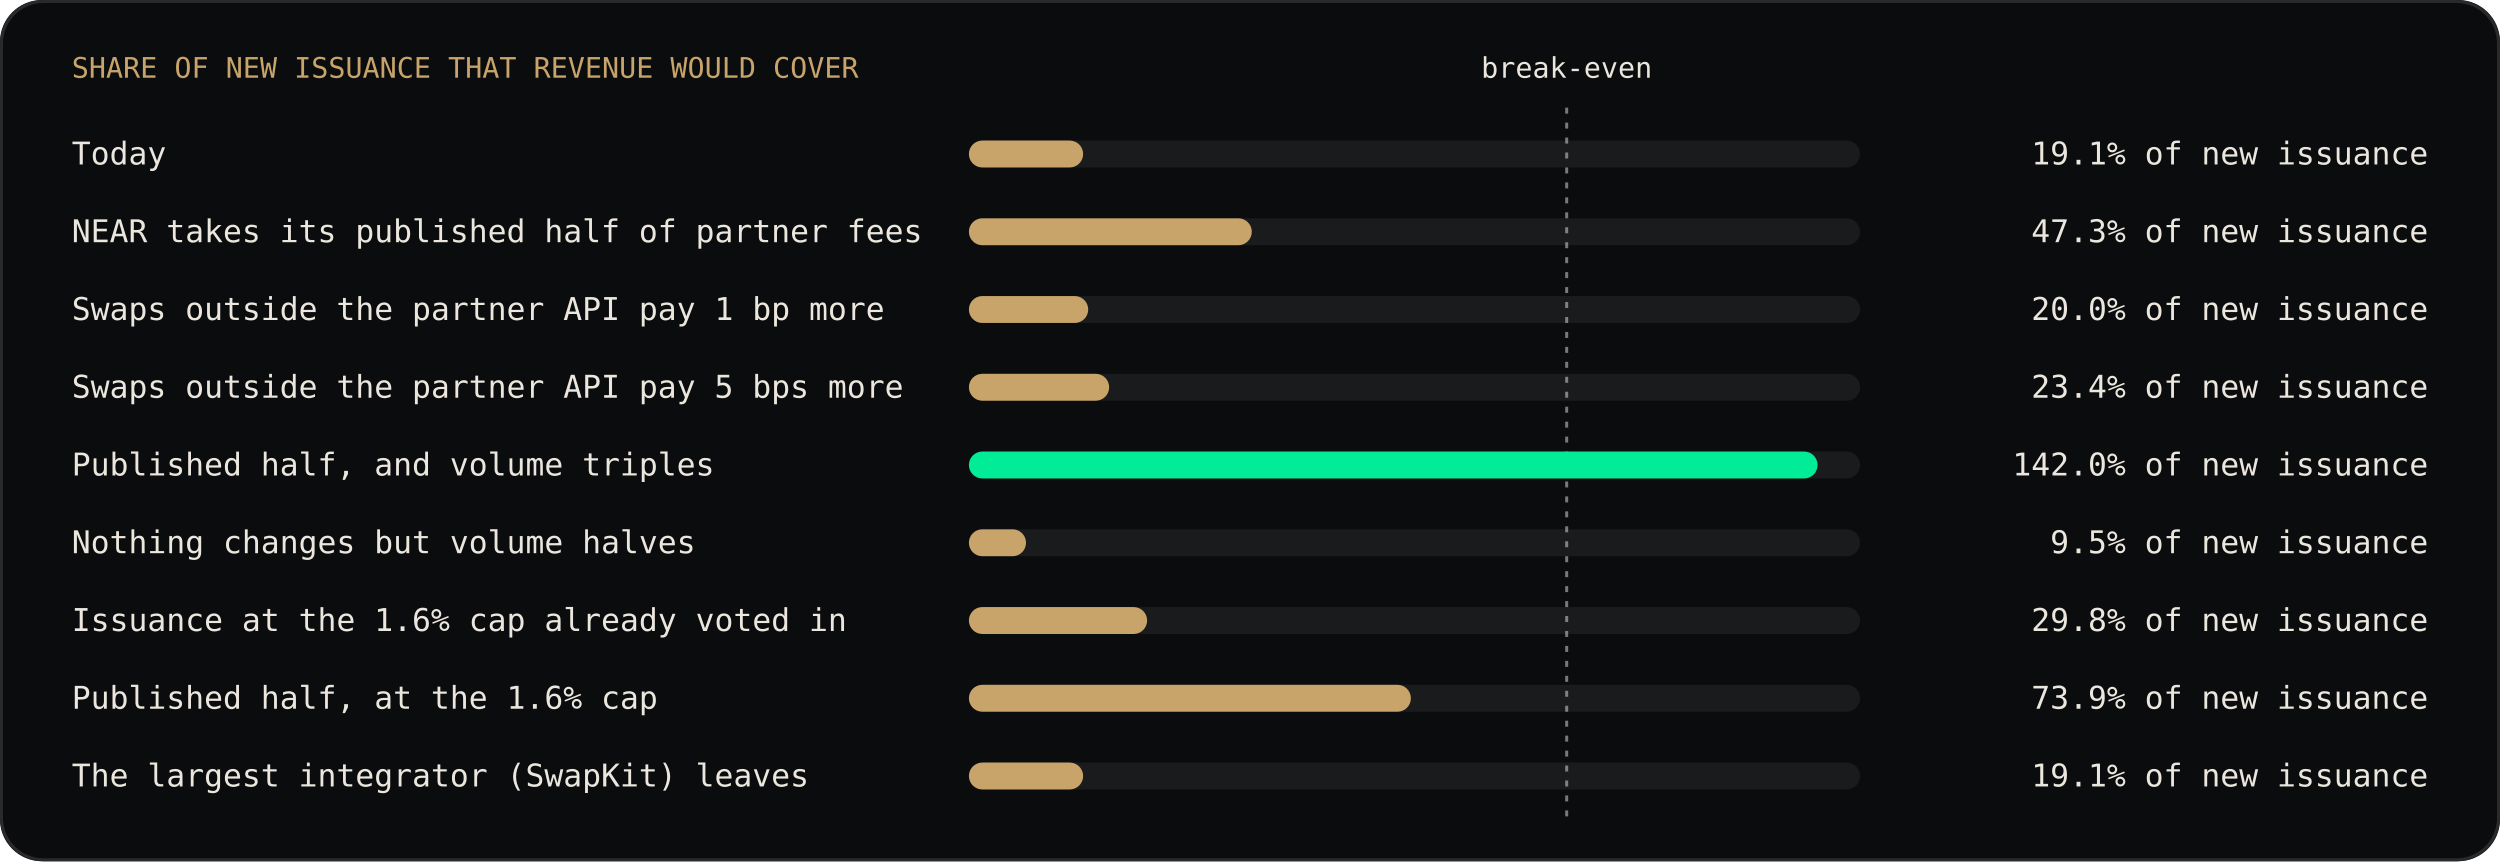
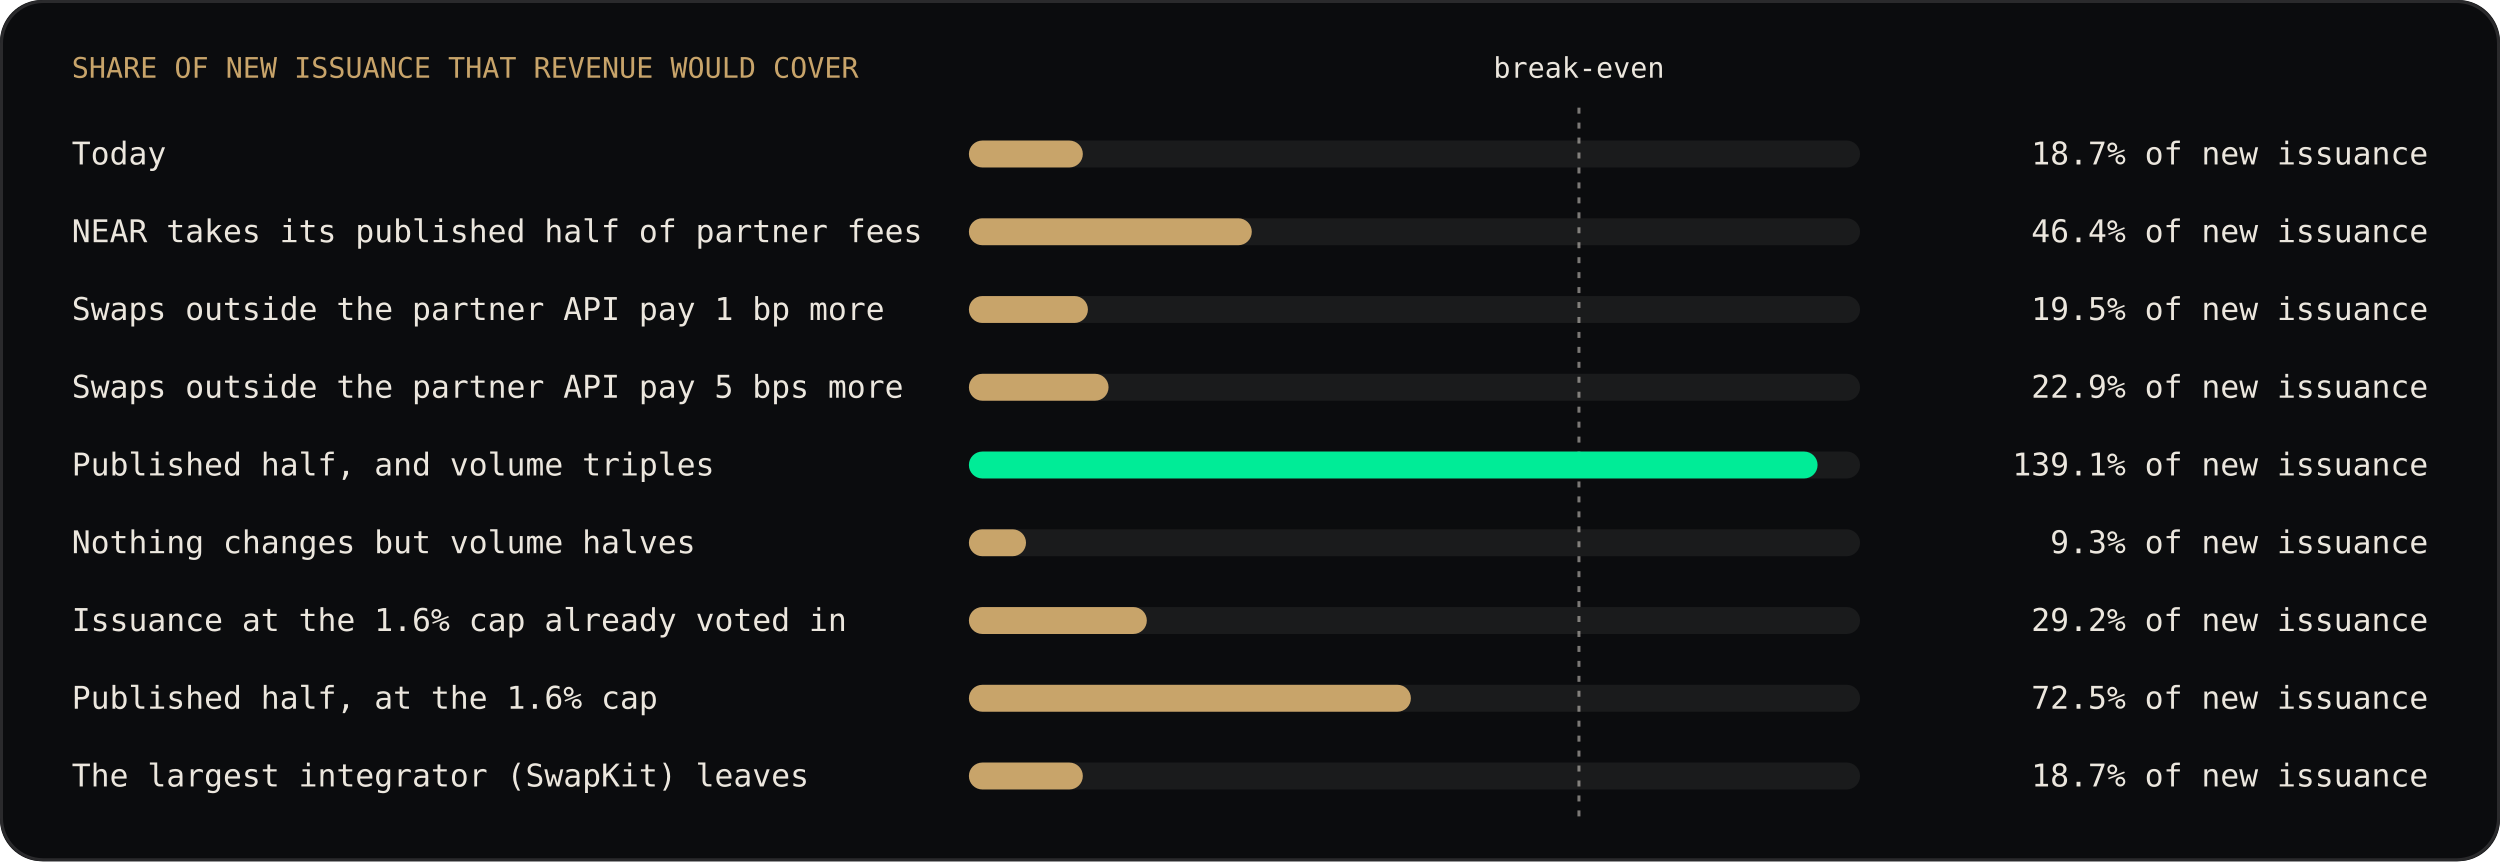
<svg xmlns="http://www.w3.org/2000/svg" viewBox="0 0 836 288" width="836" height="288" font-family="'JetBrains Mono', ui-monospace, SFMono-Regular, Menlo, Consolas, monospace" font-size="9">
  <rect width="836" height="288" rx="14" fill="#0b0c0e" />
  <rect x="0.5" y="0.5" width="835" height="287" rx="14" fill="none" stroke="#2a2a2c" />
  <text x="24.0" y="26.0" fill="#c8a46a" font-size="9.5" font-weight="500" text-anchor="start">SHARE OF NEW ISSUANCE THAT REVENUE WOULD COVER</text>
-   <line x1="523.9" x2="523.9" y1="36.0" y2="274.0" stroke="#ece7de" stroke-opacity="0.5" stroke-dasharray="2 3" />
-   <text x="523.9" y="26.0" fill="#ece7de" font-size="9.5" font-weight="400" text-anchor="middle">break-even</text>
+   <line x1="528.0" x2="528.0" y1="36.0" y2="274.0" stroke="#ece7de" stroke-opacity="0.5" stroke-dasharray="2 3" />
+   <text x="528.0" y="26.0" fill="#ece7de" font-size="9.5" font-weight="400" text-anchor="middle">break-even</text>
  <text x="24.0" y="55.0" fill="#ece7de" font-size="10.5" font-weight="400" text-anchor="start">Today</text>
  <rect x="324.0" y="47.0" width="298.0" height="9" rx="4.5" fill="#ece7de" fill-opacity="0.07" />
-   <rect x="324.0" y="47.0" width="38.2" height="9" rx="4.5" fill="#c8a46a" />
-   <text x="812.0" y="55.0" fill="#ece7de" font-size="10.5" font-weight="400" text-anchor="end">19.1% of new issuance</text>
+   <rect x="324.0" y="47.0" width="38.1" height="9" rx="4.5" fill="#c8a46a" />
+   <text x="812.0" y="55.0" fill="#ece7de" font-size="10.5" font-weight="400" text-anchor="end">18.7% of new issuance</text>
  <text x="24.0" y="81.0" fill="#ece7de" font-size="10.5" font-weight="400" text-anchor="start">NEAR takes its published half of partner fees</text>
  <rect x="324.0" y="73.0" width="298.0" height="9" rx="4.5" fill="#ece7de" fill-opacity="0.07" />
  <rect x="324.0" y="73.0" width="94.6" height="9" rx="4.5" fill="#c8a46a" />
-   <text x="812.0" y="81.0" fill="#ece7de" font-size="10.5" font-weight="400" text-anchor="end">47.3% of new issuance</text>
+   <text x="812.0" y="81.0" fill="#ece7de" font-size="10.5" font-weight="400" text-anchor="end">46.4% of new issuance</text>
  <text x="24.0" y="107.0" fill="#ece7de" font-size="10.5" font-weight="400" text-anchor="start">Swaps outside the partner API pay 1 bp more</text>
  <rect x="324.0" y="99.0" width="298.0" height="9" rx="4.5" fill="#ece7de" fill-opacity="0.07" />
-   <rect x="324.0" y="99.0" width="39.9" height="9" rx="4.5" fill="#c8a46a" />
-   <text x="812.0" y="107.0" fill="#ece7de" font-size="10.5" font-weight="400" text-anchor="end">20.0% of new issuance</text>
+   <rect x="324.0" y="99.0" width="39.8" height="9" rx="4.5" fill="#c8a46a" />
+   <text x="812.0" y="107.0" fill="#ece7de" font-size="10.5" font-weight="400" text-anchor="end">19.5% of new issuance</text>
  <text x="24.0" y="133.0" fill="#ece7de" font-size="10.5" font-weight="400" text-anchor="start">Swaps outside the partner API pay 5 bps more</text>
  <rect x="324.0" y="125.0" width="298.0" height="9" rx="4.5" fill="#ece7de" fill-opacity="0.07" />
-   <rect x="324.0" y="125.0" width="46.9" height="9" rx="4.5" fill="#c8a46a" />
-   <text x="812.0" y="133.0" fill="#ece7de" font-size="10.5" font-weight="400" text-anchor="end">23.4% of new issuance</text>
+   <rect x="324.0" y="125.0" width="46.7" height="9" rx="4.5" fill="#c8a46a" />
+   <text x="812.0" y="133.0" fill="#ece7de" font-size="10.5" font-weight="400" text-anchor="end">22.9% of new issuance</text>
  <text x="24.0" y="159.0" fill="#ece7de" font-size="10.5" font-weight="400" text-anchor="start">Published half, and volume triples</text>
  <rect x="324.0" y="151.0" width="298.0" height="9" rx="4.5" fill="#ece7de" fill-opacity="0.07" />
  <rect x="324.0" y="151.0" width="283.8" height="9" rx="4.5" fill="#00ec97" />
-   <text x="812.0" y="159.0" fill="#ece7de" font-size="10.5" font-weight="400" text-anchor="end">142.0% of new issuance</text>
+   <text x="812.0" y="159.0" fill="#ece7de" font-size="10.5" font-weight="400" text-anchor="end">139.1% of new issuance</text>
  <text x="24.0" y="185.0" fill="#ece7de" font-size="10.5" font-weight="400" text-anchor="start">Nothing changes but volume halves</text>
  <rect x="324.0" y="177.0" width="298.0" height="9" rx="4.5" fill="#ece7de" fill-opacity="0.07" />
  <rect x="324.0" y="177.0" width="19.1" height="9" rx="4.5" fill="#c8a46a" />
-   <text x="812.0" y="185.0" fill="#ece7de" font-size="10.5" font-weight="400" text-anchor="end">9.5% of new issuance</text>
+   <text x="812.0" y="185.0" fill="#ece7de" font-size="10.5" font-weight="400" text-anchor="end">9.3% of new issuance</text>
  <text x="24.0" y="211.0" fill="#ece7de" font-size="10.5" font-weight="400" text-anchor="start">Issuance at the 1.6% cap already voted in</text>
  <rect x="324.0" y="203.0" width="298.0" height="9" rx="4.5" fill="#ece7de" fill-opacity="0.07" />
-   <rect x="324.0" y="203.0" width="59.6" height="9" rx="4.5" fill="#c8a46a" />
-   <text x="812.0" y="211.0" fill="#ece7de" font-size="10.5" font-weight="400" text-anchor="end">29.8% of new issuance</text>
+   <rect x="324.0" y="203.0" width="59.5" height="9" rx="4.5" fill="#c8a46a" />
+   <text x="812.0" y="211.0" fill="#ece7de" font-size="10.5" font-weight="400" text-anchor="end">29.2% of new issuance</text>
  <text x="24.0" y="237.0" fill="#ece7de" font-size="10.5" font-weight="400" text-anchor="start">Published half, at the 1.6% cap</text>
  <rect x="324.0" y="229.0" width="298.0" height="9" rx="4.5" fill="#ece7de" fill-opacity="0.07" />
  <rect x="324.0" y="229.0" width="147.8" height="9" rx="4.5" fill="#c8a46a" />
-   <text x="812.0" y="237.0" fill="#ece7de" font-size="10.5" font-weight="400" text-anchor="end">73.9% of new issuance</text>
+   <text x="812.0" y="237.0" fill="#ece7de" font-size="10.5" font-weight="400" text-anchor="end">72.5% of new issuance</text>
  <text x="24.0" y="263.0" fill="#ece7de" font-size="10.5" font-weight="400" text-anchor="start">The largest integrator (SwapKit) leaves</text>
  <rect x="324.0" y="255.0" width="298.0" height="9" rx="4.5" fill="#ece7de" fill-opacity="0.07" />
-   <rect x="324.0" y="255.0" width="38.2" height="9" rx="4.5" fill="#c8a46a" />
-   <text x="812.0" y="263.0" fill="#ece7de" font-size="10.5" font-weight="400" text-anchor="end">19.1% of new issuance</text>
+   <rect x="324.0" y="255.0" width="38.1" height="9" rx="4.5" fill="#c8a46a" />
+   <text x="812.0" y="263.0" fill="#ece7de" font-size="10.5" font-weight="400" text-anchor="end">18.7% of new issuance</text>
</svg>
